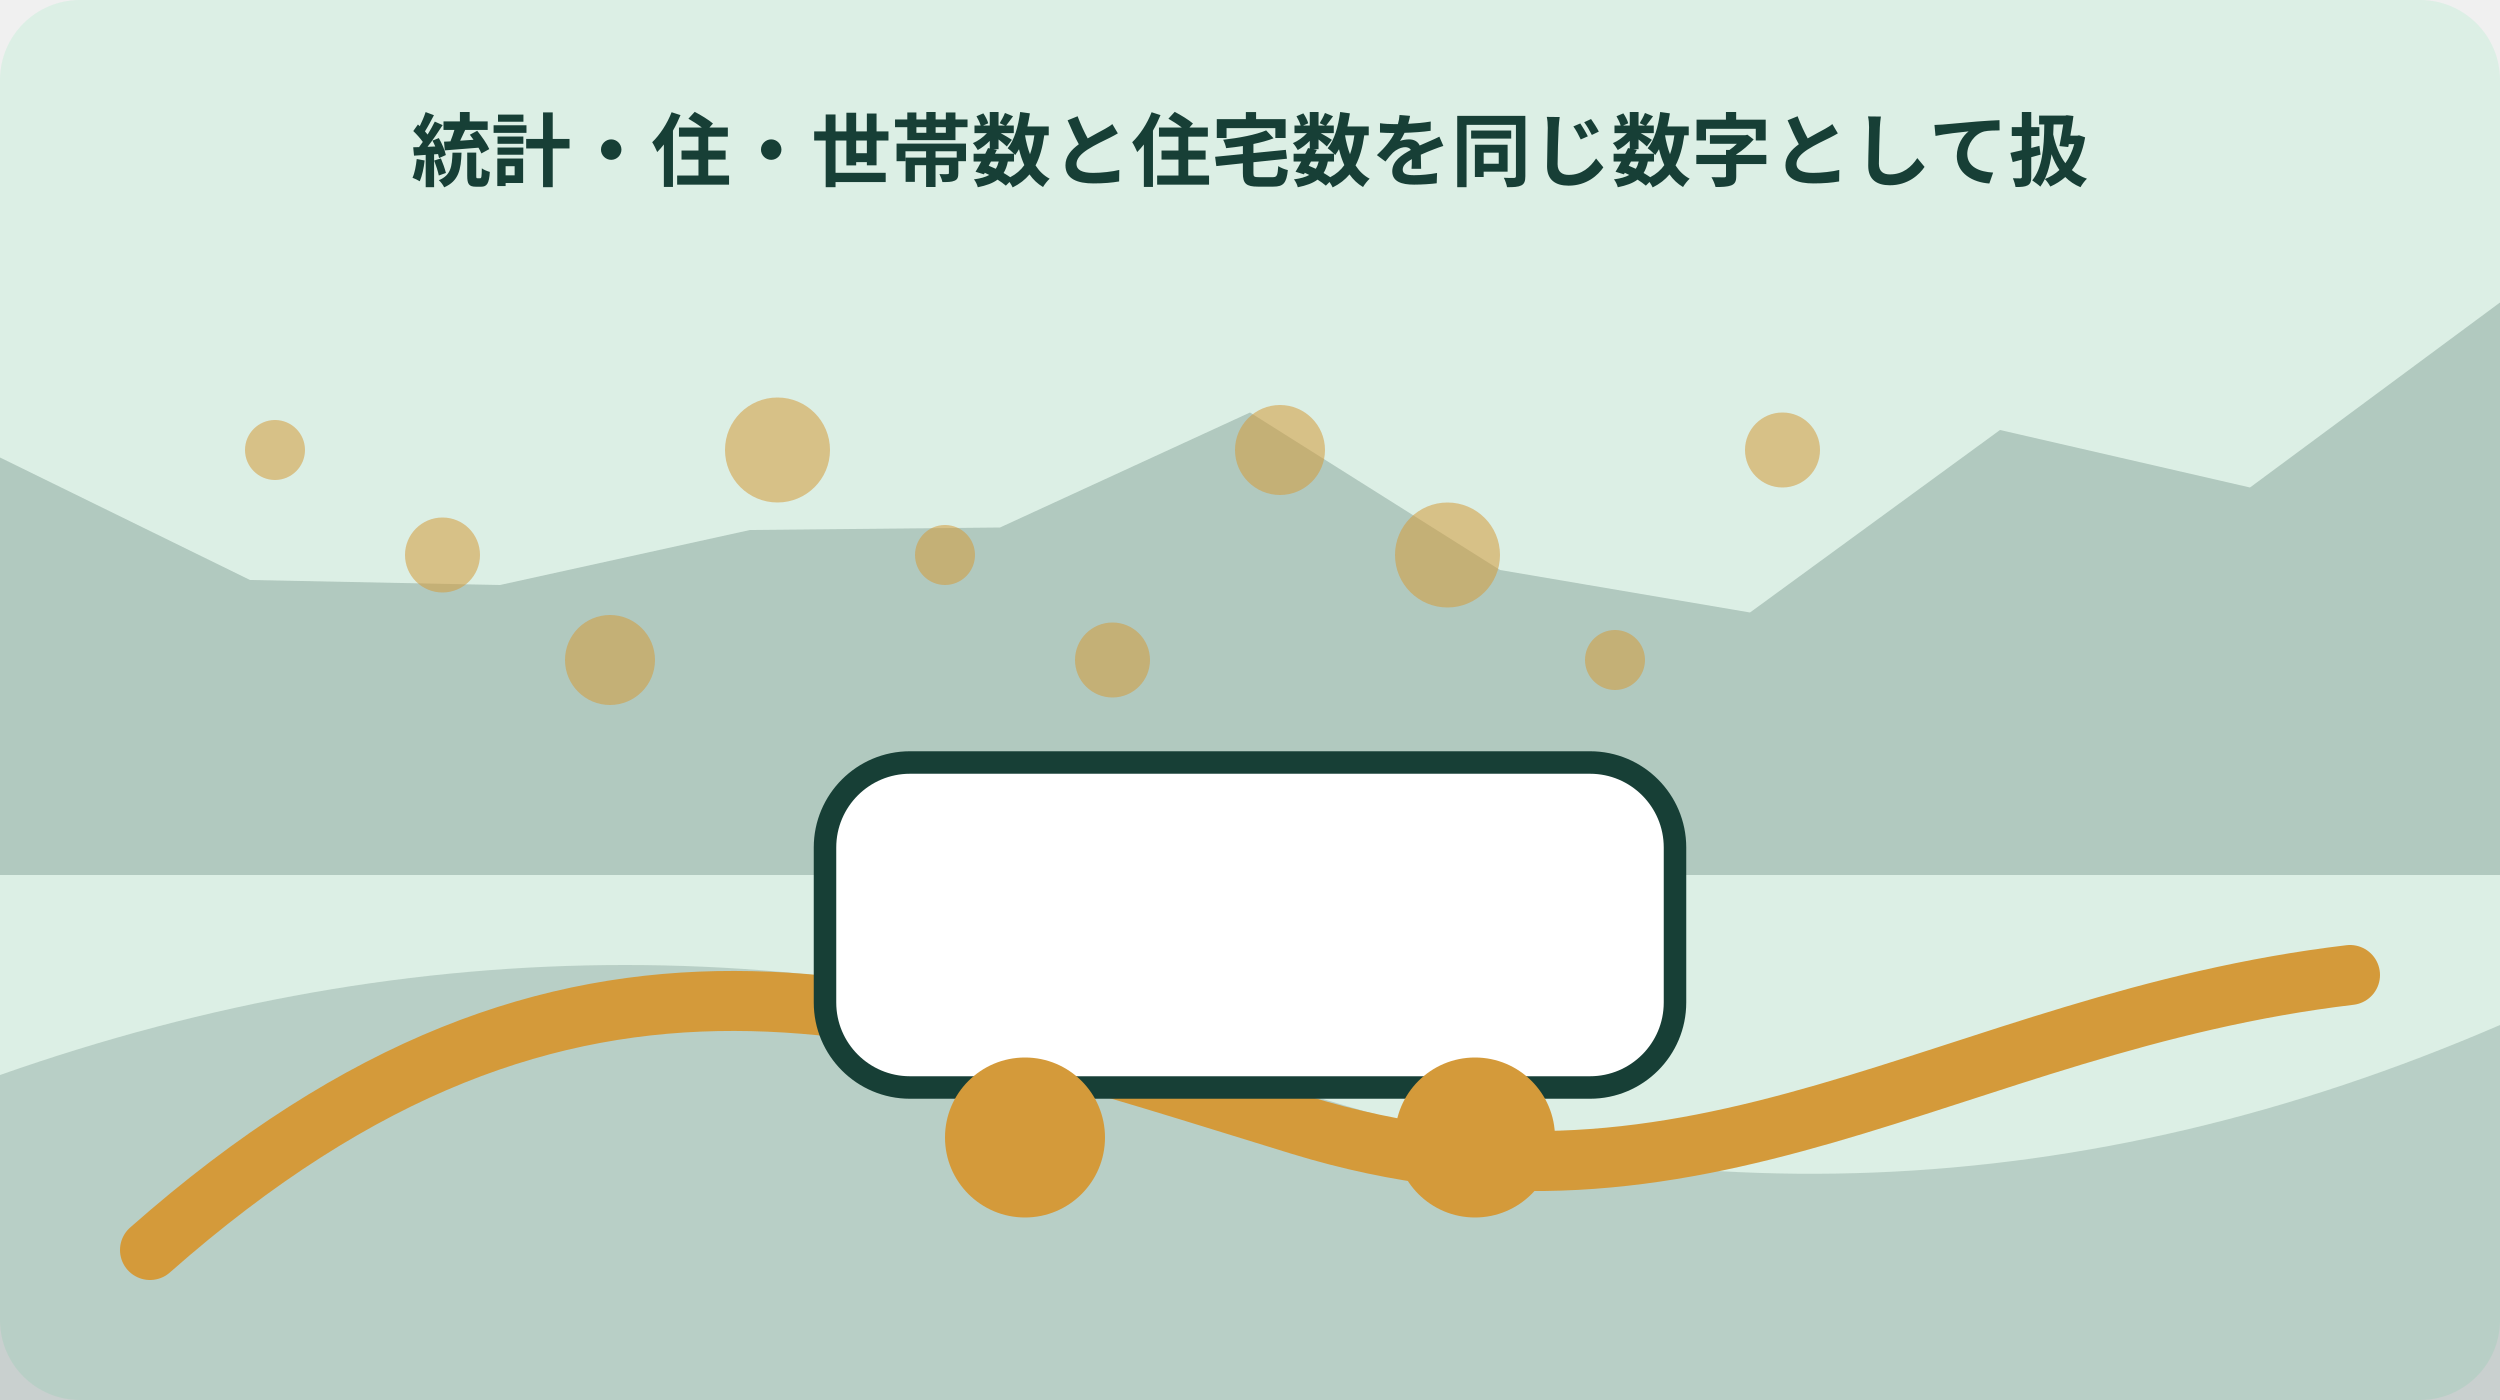
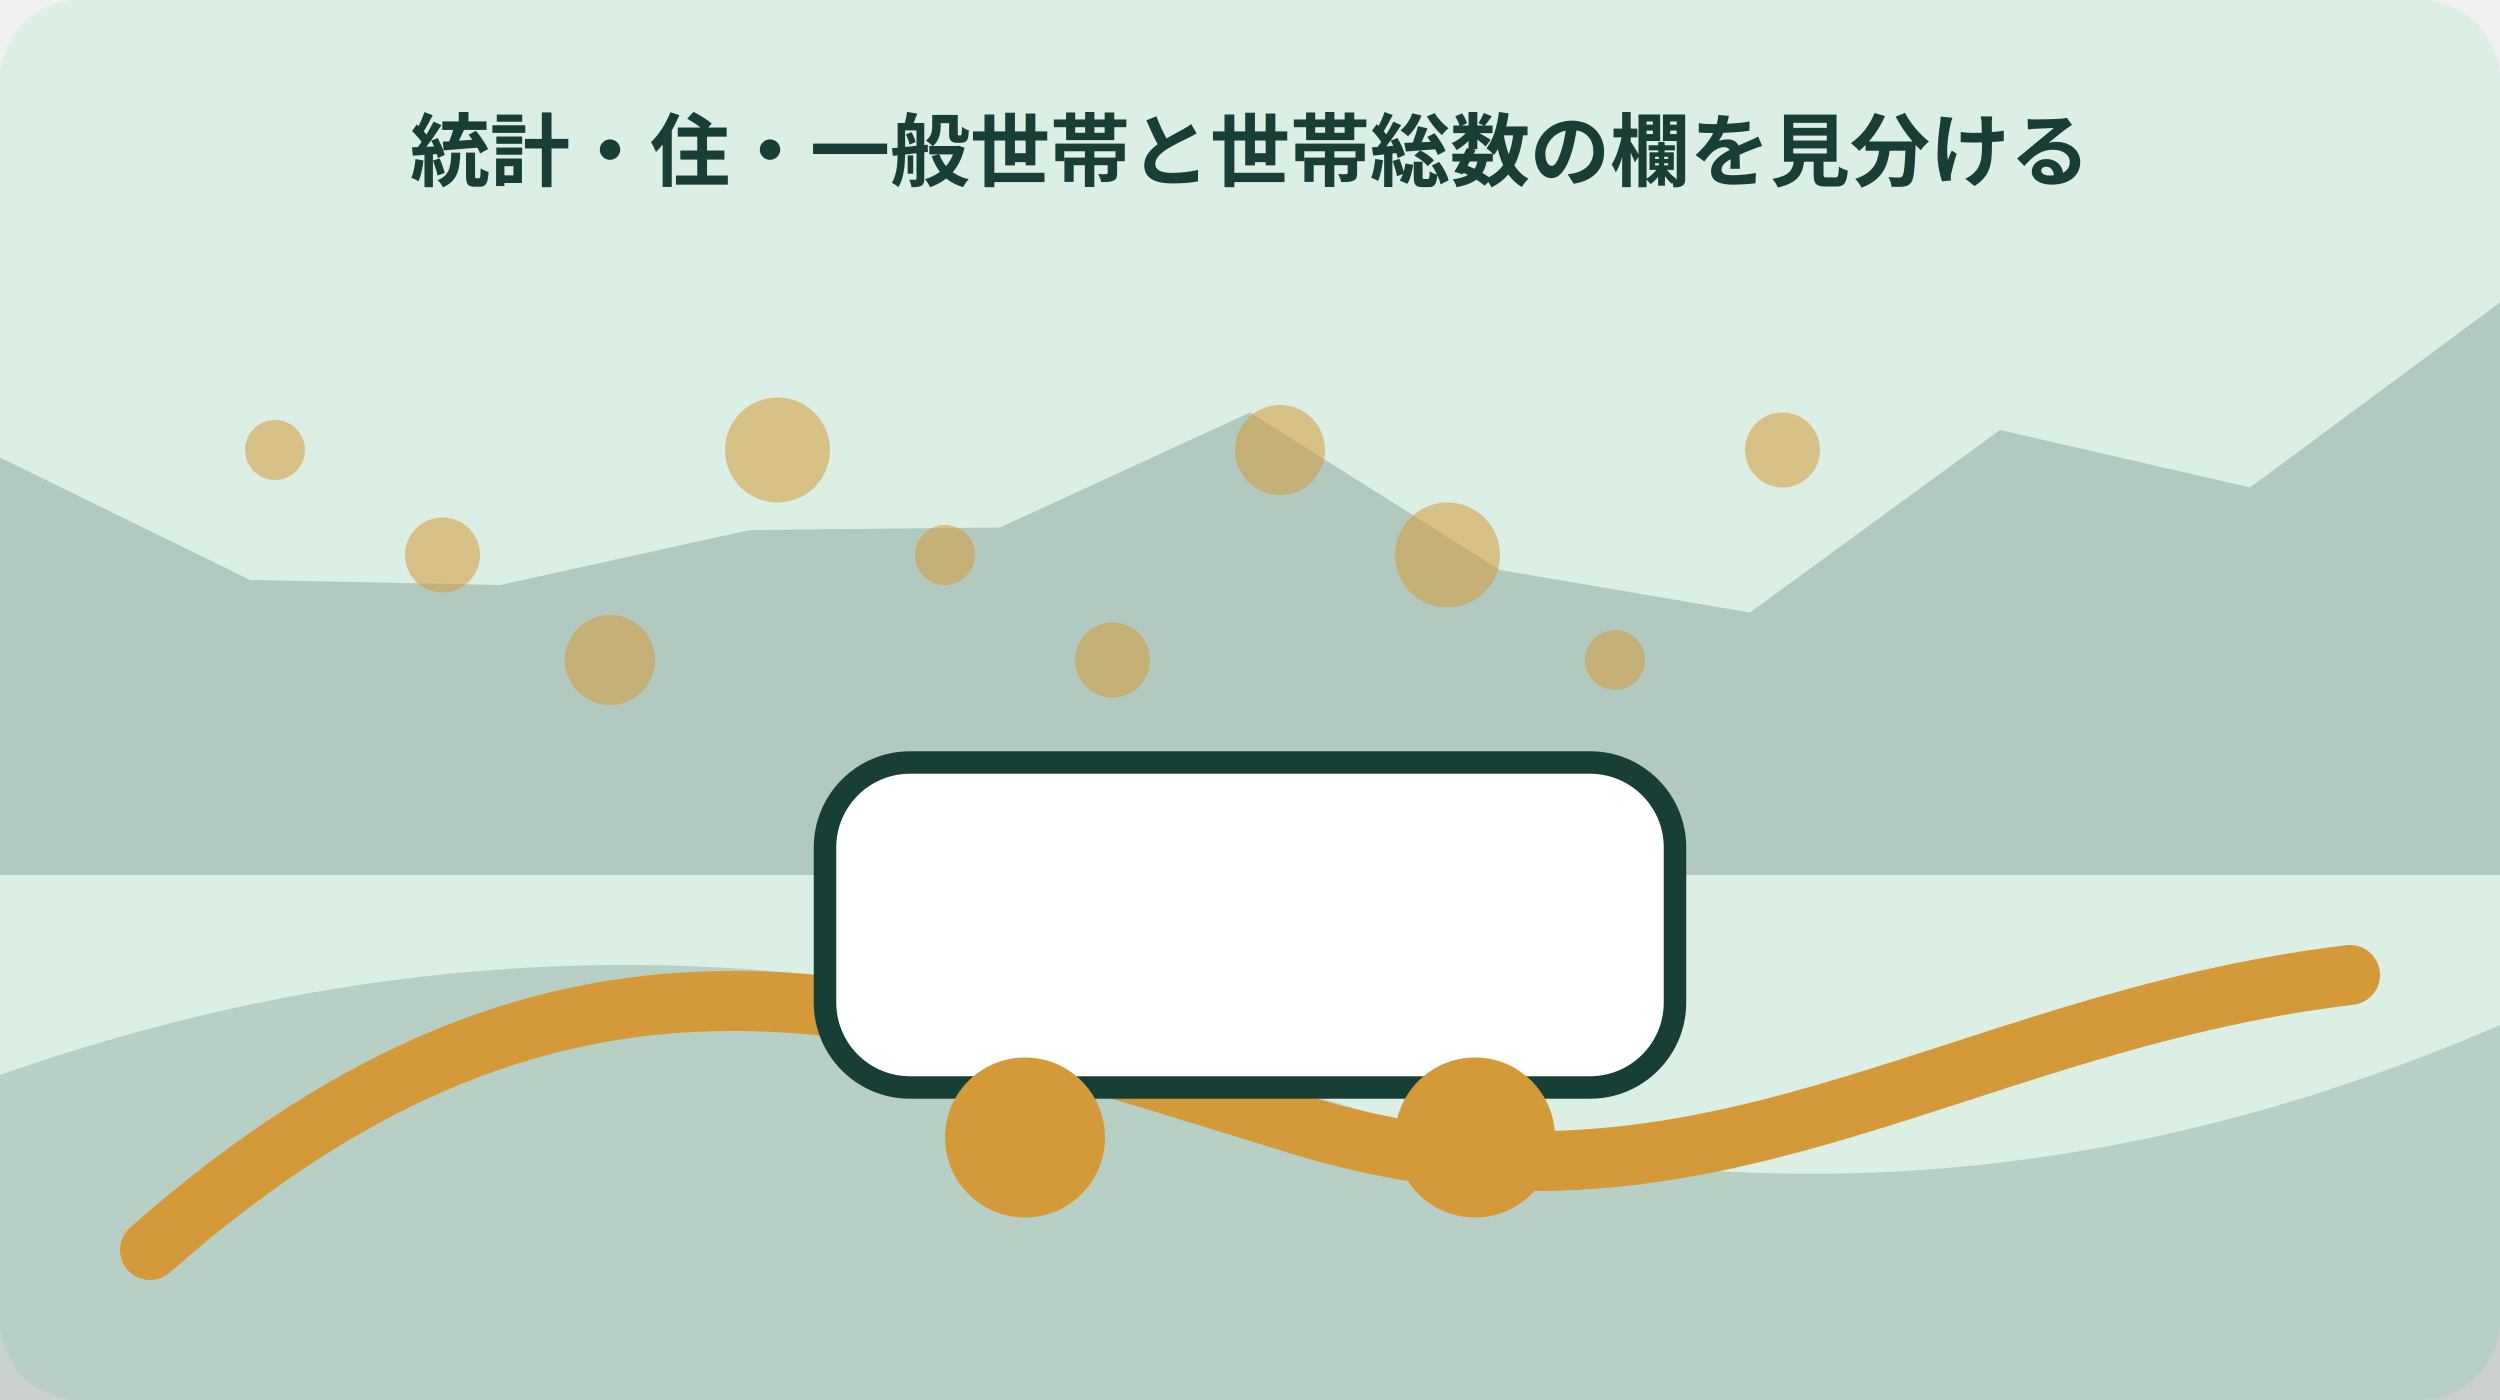
<svg xmlns="http://www.w3.org/2000/svg" width="1000" height="560" viewBox="0 0 1000 560" role="img" aria-labelledby="title desc" data-illustration="mori-editorial" data-topic-id="217" data-scene-index="1">
  <rect width="1000" height="560" rx="32" fill="#dcefe5" />
  <polygon points="0,183 100,232 200,234 300,212 400,211 500,165 600,228 700,245 800,172 900,195 1000,121 1000,350 0,350" fill="#173f36" opacity=".22" />
  <path d="M0 430 Q250 342 500 430 T1000 410 V560 H0Z" fill="#173f36" opacity=".18" />
  <path d="M60 500 C230 350 360 401 520 450 S780 409 940 390" fill="none" stroke="#d49a3a" stroke-width="24" stroke-linecap="round" />
  <circle cx="110" cy="180" r="12" fill="#d49a3a" opacity=".55" />
  <circle cx="177" cy="222" r="15" fill="#d49a3a" opacity=".55" />
  <circle cx="244" cy="264" r="18" fill="#d49a3a" opacity=".55" />
  <circle cx="311" cy="180" r="21" fill="#d49a3a" opacity=".55" />
  <circle cx="378" cy="222" r="12" fill="#d49a3a" opacity=".55" />
  <circle cx="445" cy="264" r="15" fill="#d49a3a" opacity=".55" />
  <circle cx="512" cy="180" r="18" fill="#d49a3a" opacity=".55" />
  <circle cx="579" cy="222" r="21" fill="#d49a3a" opacity=".55" />
  <circle cx="646" cy="264" r="12" fill="#d49a3a" opacity=".55" />
  <circle cx="713" cy="180" r="15" fill="#d49a3a" opacity=".55" />
  <g data-scene="transport">
    <rect x="330" y="305" width="340" height="130" rx="34" fill="#fff" stroke="#173f36" stroke-width="9" />
    <circle cx="410" cy="455" r="32" fill="#d49a3a" />
    <circle cx="590" cy="455" r="32" fill="#d49a3a" />
  </g>
-   <text x="500" y="72" text-anchor="middle" font-family="sans-serif" font-size="32" font-weight="700" fill="#173f36">統計・住・世帯数と住宅数を同じ数字として扱</text>
+   <text x="500" y="72" text-anchor="middle" font-family="sans-serif" font-size="32" font-weight="700" fill="#173f36">統計・住・一般世帯と世帯総数の欄を見分ける</text>
</svg>
